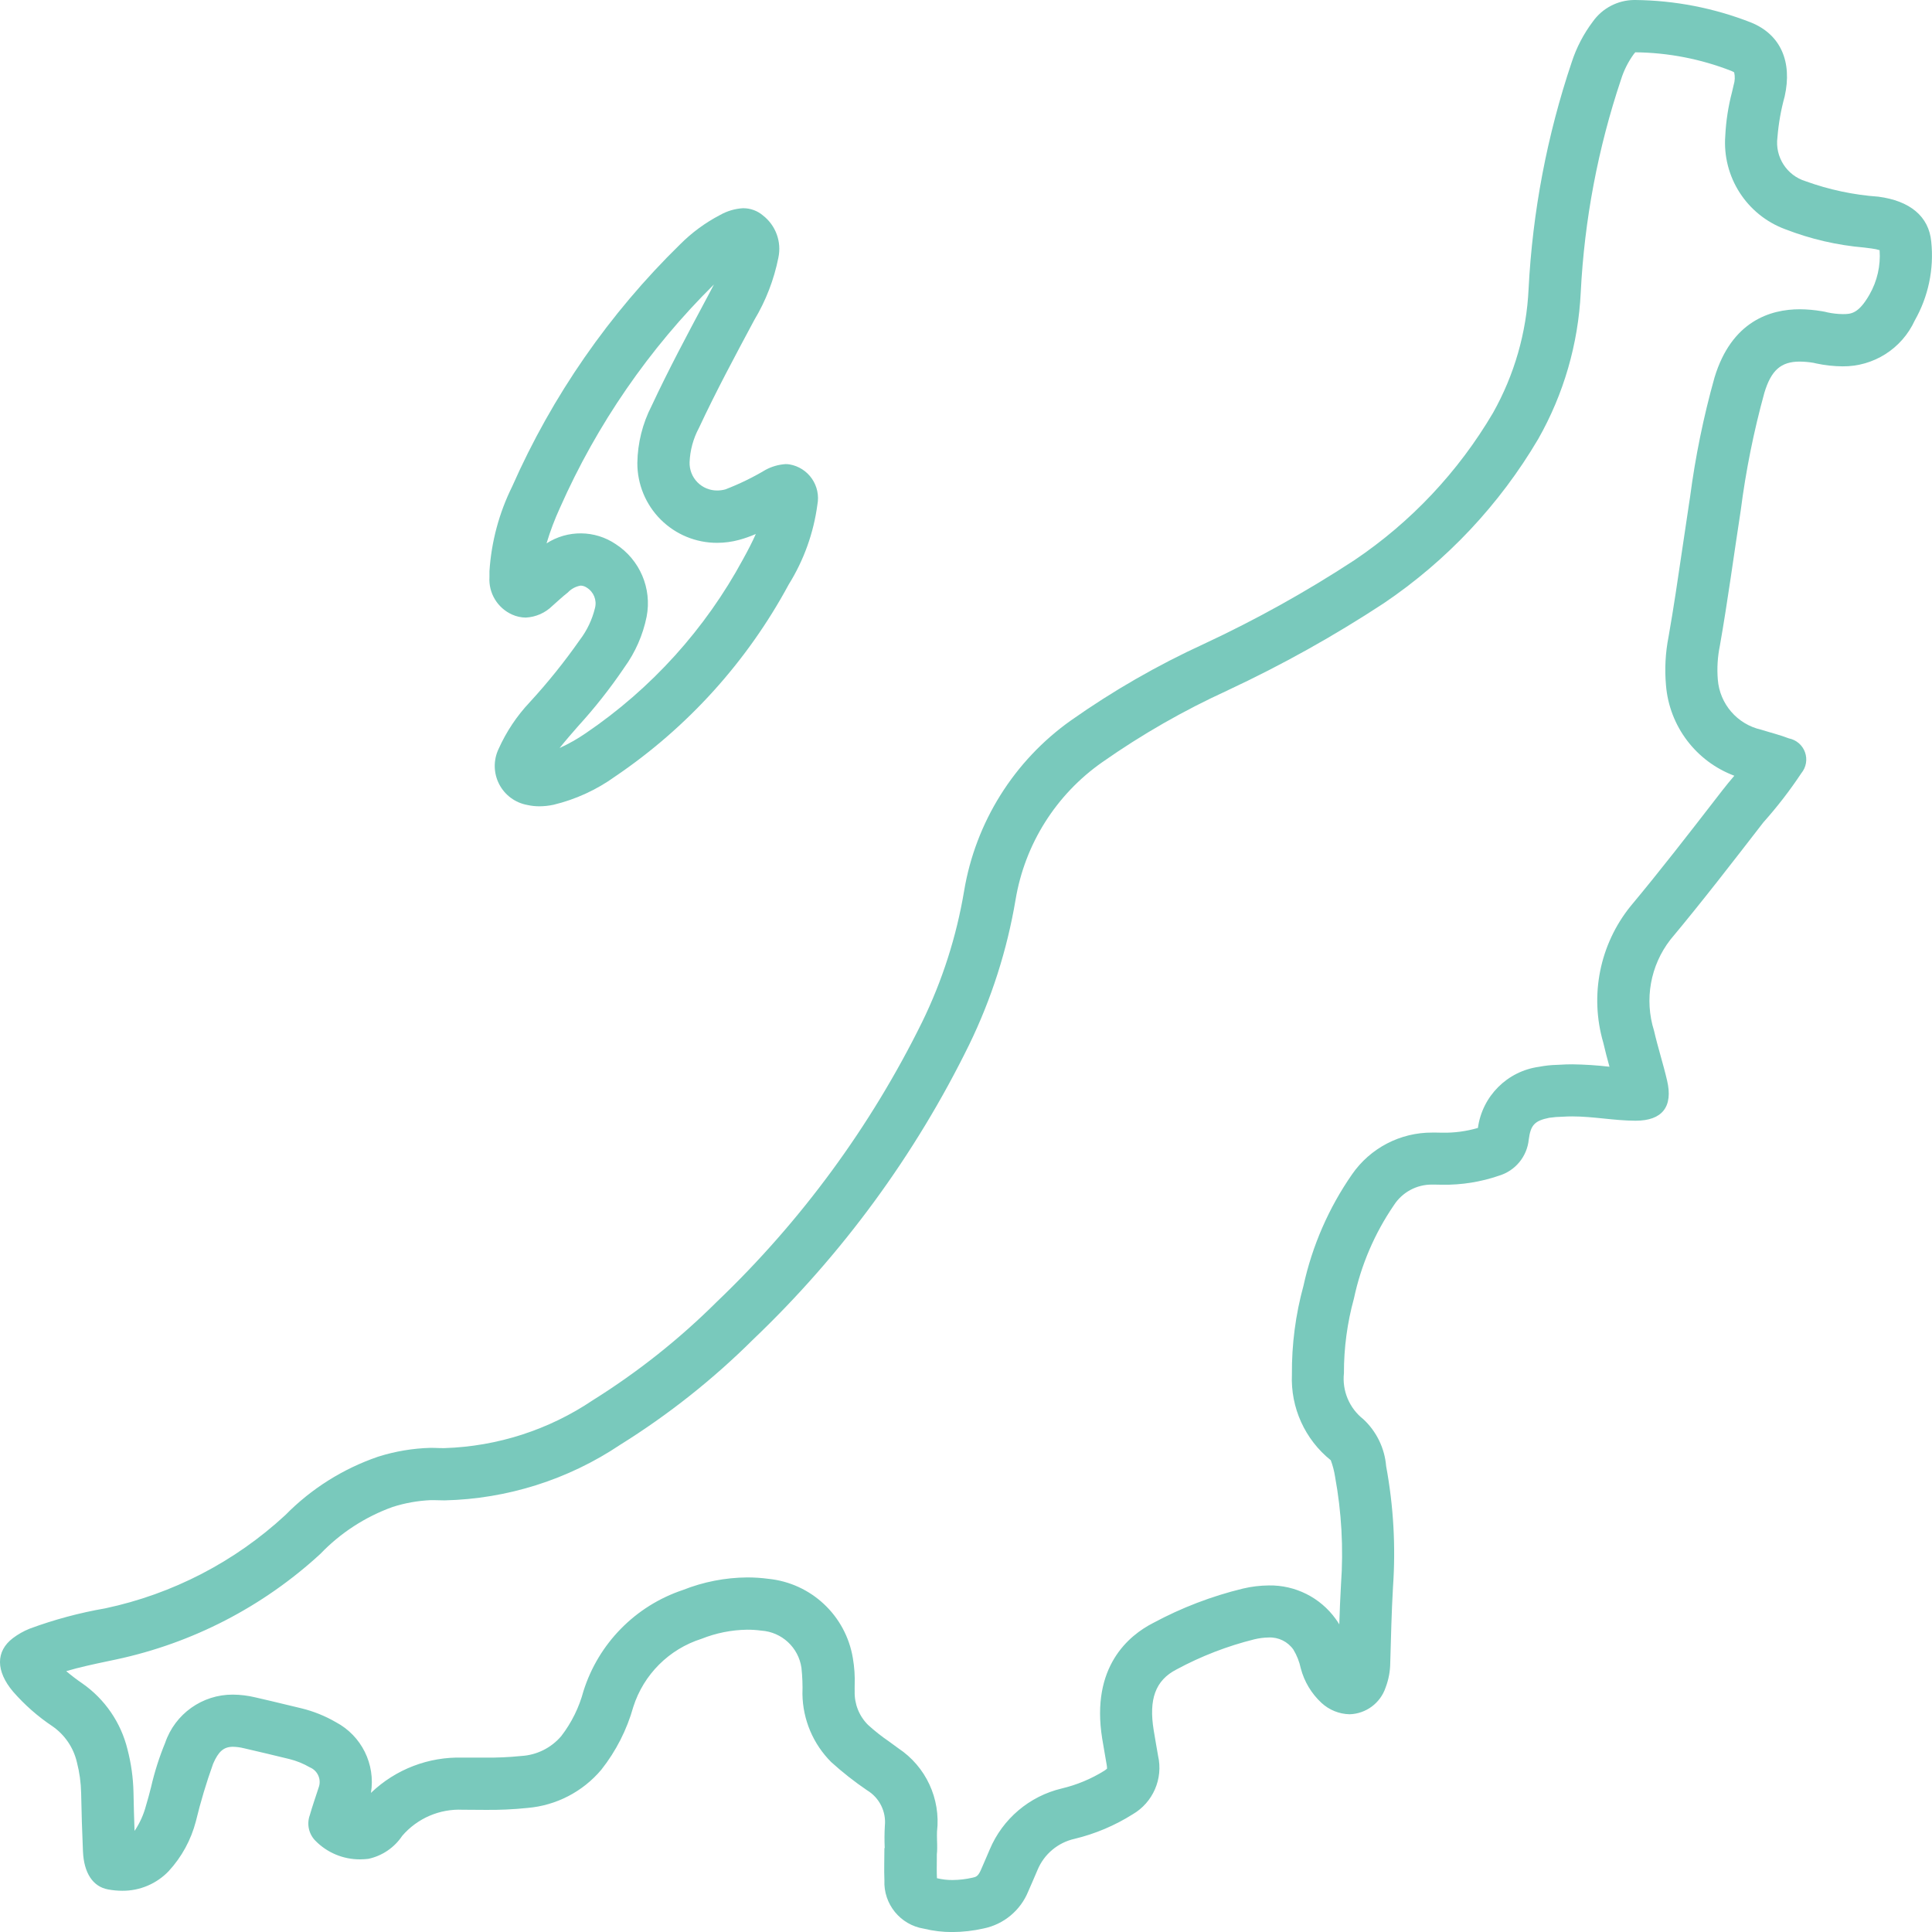
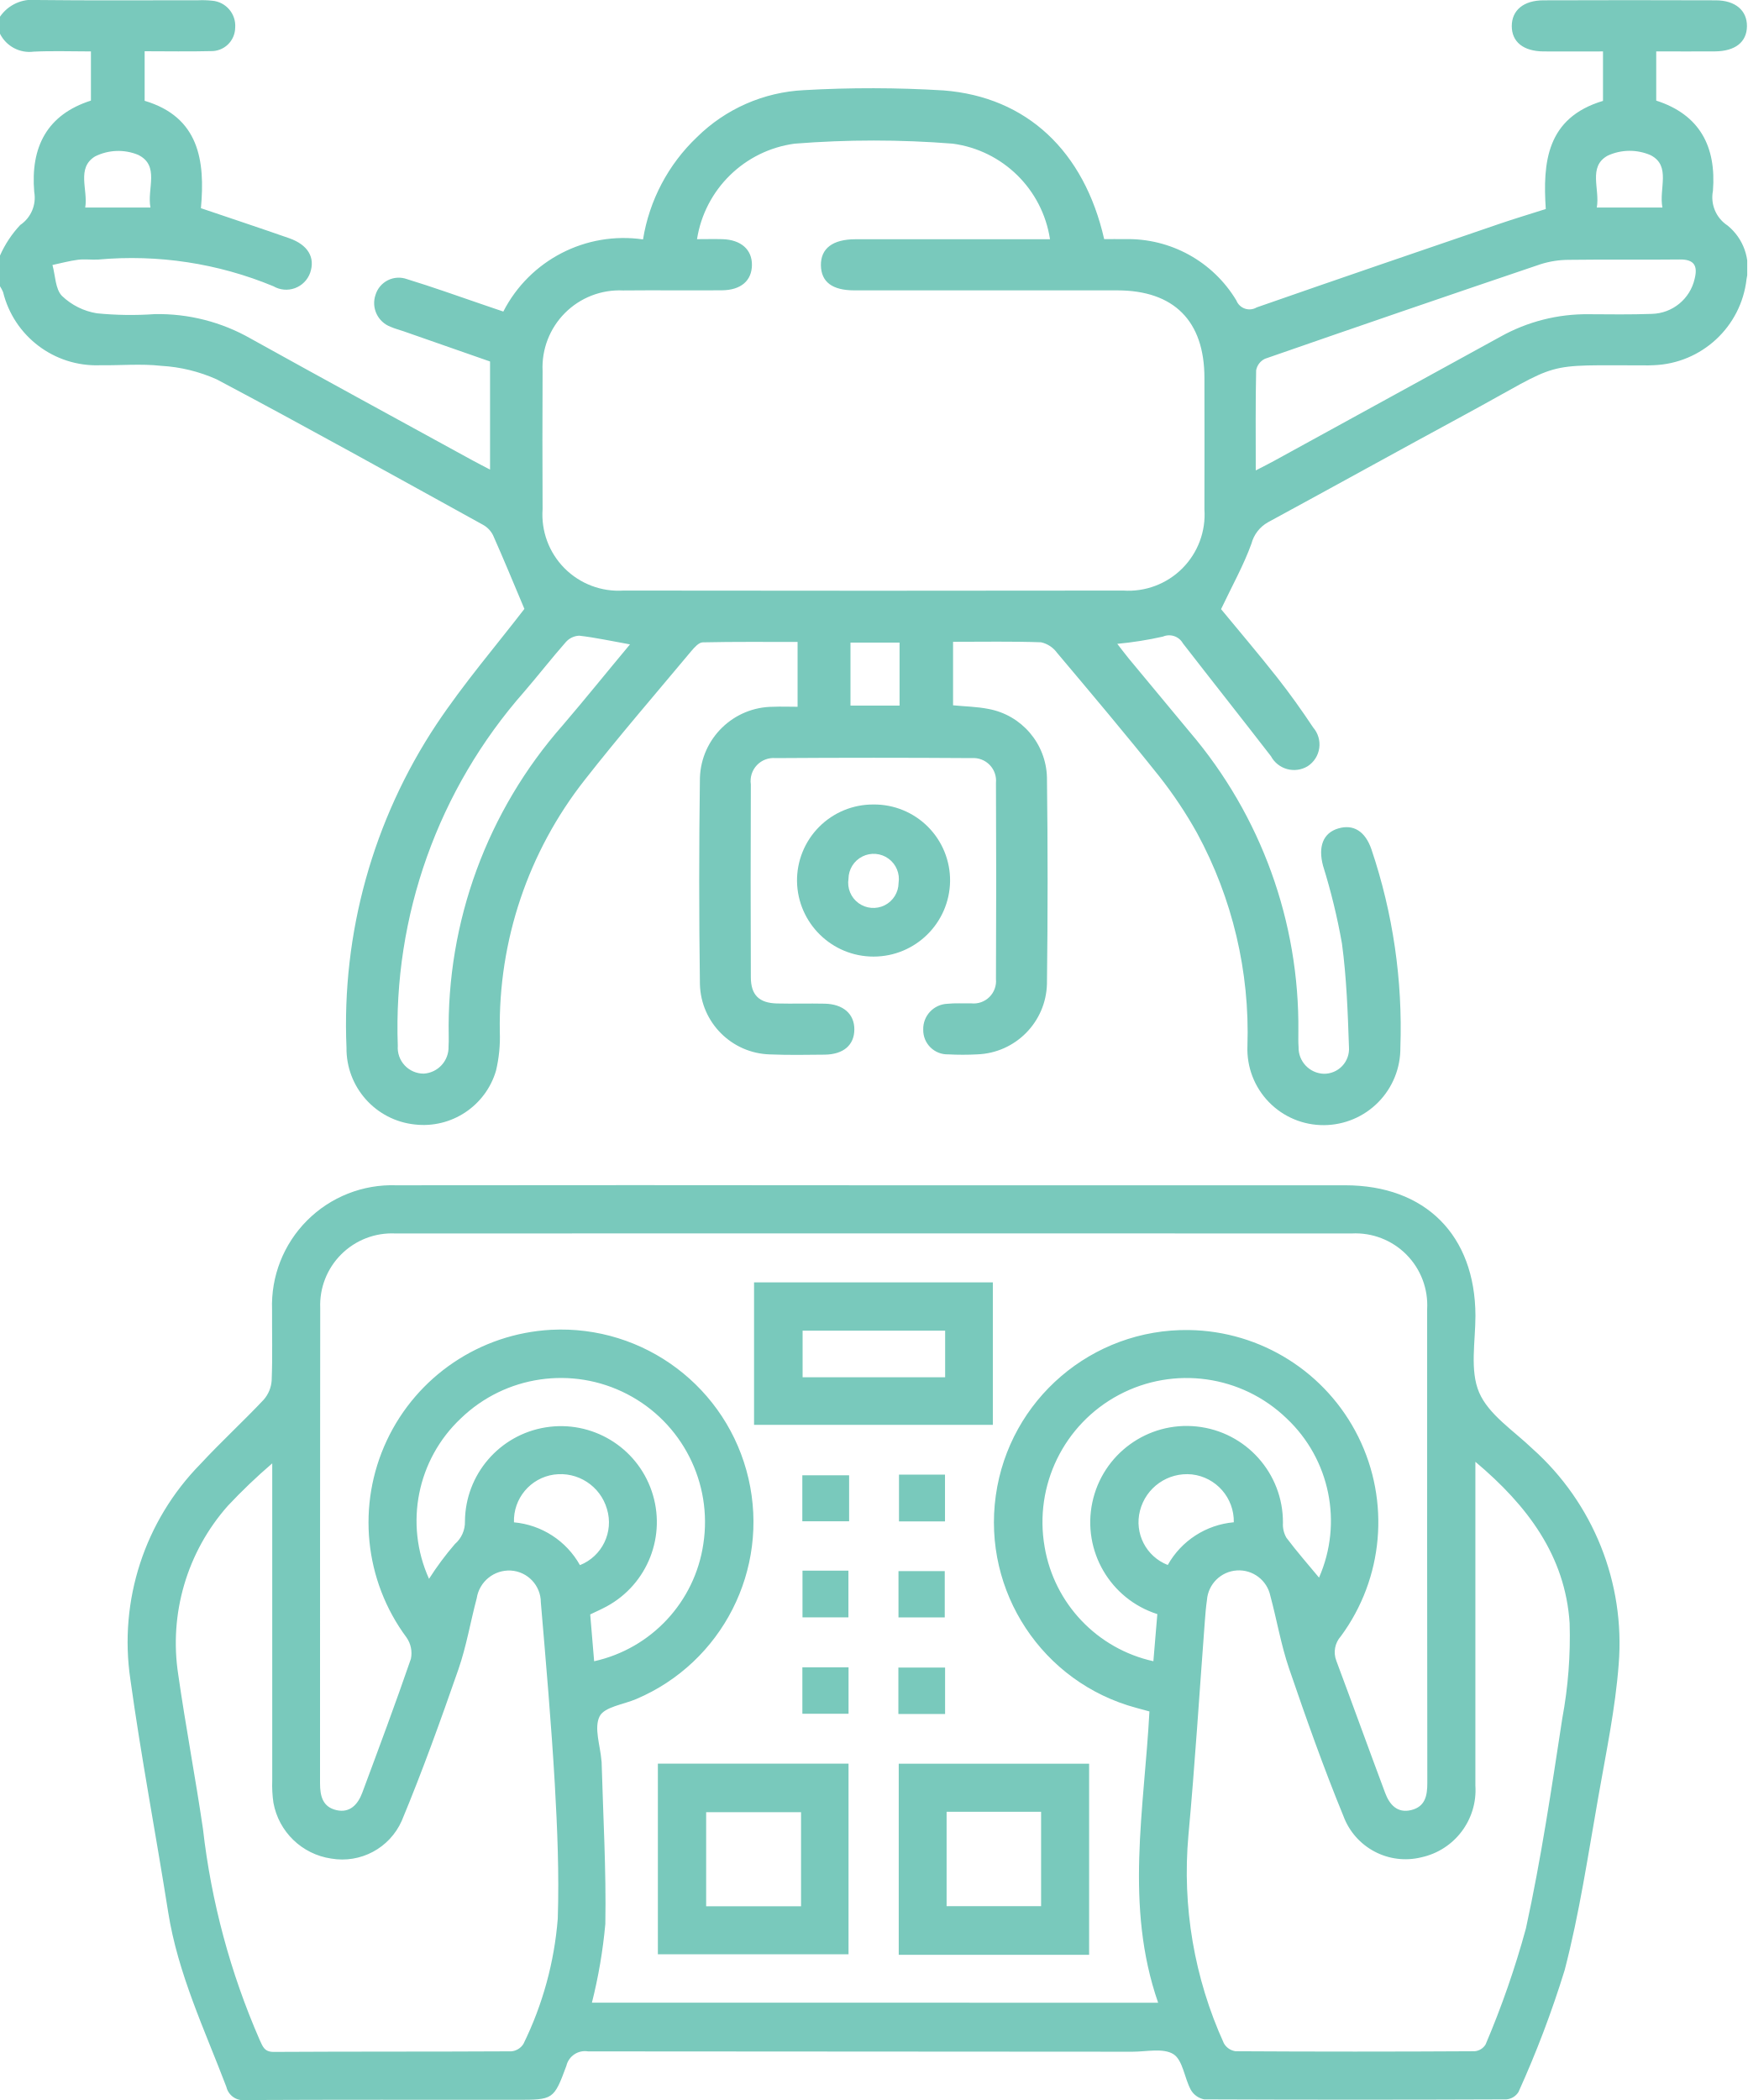
- <svg xmlns="http://www.w3.org/2000/svg" data-name="グループ 381" width="99.997" height="100">
+ <svg xmlns="http://www.w3.org/2000/svg" data-name="グループ 396" width="83.203" height="100">
  <defs>
    <clipPath id="a">
-       <path data-name="長方形 23827" fill="#79c9bc" d="M0 0h99.997v100H0z" />
+       <path data-name="長方形 23846" fill="#79c9bc" d="M0 0h83.203v100H0z" />
    </clipPath>
  </defs>
-   <g data-name="グループ 380" clip-path="url(#a)" fill="#79c9bc">
-     <path data-name="パス 518" d="M84.644 2.707a14.045 14.045 0 014.971.964 1 1 0 01.146.074 1.263 1.263 0 01-.027.654l-.084.363a11.036 11.036 0 00-.35 2.267 4.774 4.774 0 003.1 4.835 14.754 14.754 0 004.093.949l.389.05a2.307 2.307 0 01.406.086 4.045 4.045 0 01-.524 2.3c-.578 1.009-.972 1.009-1.391 1.009a4.062 4.062 0 01-.766-.085 3.136 3.136 0 00-.315-.066 7.268 7.268 0 00-1.132-.1c-1.526 0-3.53.612-4.416 3.529a44.242 44.242 0 00-1.268 6.2l-.043.28c-.123.8-.241 1.6-.358 2.4-.22 1.5-.447 3.045-.711 4.543a8.887 8.887 0 00-.133 2.51 5.477 5.477 0 003.537 4.683 21.58 21.58 0 00-.626.766l-.277.358c-1.448 1.871-2.944 3.805-4.471 5.633a7.774 7.774 0 00-1.41 7.053c.1.435.211.85.322 1.252a18.677 18.677 0 00-1.923-.125 9.57 9.57 0 00-.665.022l-.132.006a5.518 5.518 0 00-.923.1 3.7 3.7 0 00-3.167 3.165 6.164 6.164 0 01-1.839.246q-.165 0-.332-.006h-.19a5.018 5.018 0 00-4.156 2.166 16.165 16.165 0 00-2.51 5.757 16.855 16.855 0 00-.6 4.6 5.394 5.394 0 002.012 4.437 4.291 4.291 0 01.221.847 22.091 22.091 0 01.308 5.577c-.04.693-.067 1.385-.089 2.069a3.96 3.96 0 00-.186-.278 4.178 4.178 0 00-3.461-1.735 6.016 6.016 0 00-1.334.161 19.5 19.5 0 00-4.658 1.785c-1.24.634-3.232 2.253-2.633 5.978.051.319.107.638.163.957l.071.41a.986.986 0 01.017.191.952.952 0 01-.144.111 7.394 7.394 0 01-2.2.916 5.4 5.4 0 00-3.729 3.16l-.168.393c-.1.227-.193.453-.294.678-.146.324-.257.349-.424.386a4.845 4.845 0 01-1.037.122 3.343 3.343 0 01-.808-.094.177.177 0 010-.018c-.015-.3-.01-.625-.006-.974v-.241a2.729 2.729 0 00.018-.314c0-.145 0-.29-.008-.436 0-.165-.009-.351 0-.433a4.543 4.543 0 00-2-4.307c-.161-.119-.322-.236-.484-.354a9.845 9.845 0 01-1.09-.862 2.349 2.349 0 01-.688-1.731c-.005-.1 0-.209 0-.313a6.794 6.794 0 00-.095-1.414 4.936 4.936 0 00-4.375-4.1 8.279 8.279 0 00-1.087-.072 9.232 9.232 0 00-3.335.651A8.081 8.081 0 0030.2 87.53a6.594 6.594 0 01-1.147 2.327 2.939 2.939 0 01-2.069 1.032 16.685 16.685 0 01-1.9.085h-1.133A6.571 6.571 0 0019.2 92.8a3.5 3.5 0 00-1.818-3.662 6.732 6.732 0 00-1.789-.718l-.688-.165c-.563-.136-1.127-.272-1.692-.4a5.144 5.144 0 00-1.157-.142 3.685 3.685 0 00-3.509 2.5 14.581 14.581 0 00-.728 2.287c-.088.343-.171.668-.263.961a4.3 4.3 0 01-.592 1.308c-.024-.684-.043-1.356-.055-2.01a9.65 9.65 0 00-.309-2.208 5.861 5.861 0 00-2.349-3.425 9.911 9.911 0 01-.823-.628c.679-.2 1.413-.359 2.177-.519l.412-.087a22.571 22.571 0 0010.565-5.463A9.768 9.768 0 0120.321 78a7.607 7.607 0 011.974-.353h.14q.29.012.577.012a17.033 17.033 0 009.095-2.881 39.145 39.145 0 006.887-5.459 53.841 53.841 0 0011.171-15.247 27.678 27.678 0 002.4-7.5 10.862 10.862 0 014.5-7.129 40.742 40.742 0 016.459-3.7l.057-.029a64.171 64.171 0 008.05-4.494 26.48 26.48 0 007.988-8.5 17.016 17.016 0 002.2-7.592 41.2 41.2 0 012.087-11.02 4.538 4.538 0 01.664-1.316 1.1 1.1 0 01.074-.085M84.582 0a2.651 2.651 0 00-2.14 1.122 7.174 7.174 0 00-1.088 2.088 43.847 43.847 0 00-2.235 11.748 14.444 14.444 0 01-1.841 6.412A23.638 23.638 0 0170.095 29a62.263 62.263 0 01-7.775 4.327 43.178 43.178 0 00-6.881 3.957 13.56 13.56 0 00-5.539 8.844 24.84 24.84 0 01-2.167 6.766A51.559 51.559 0 0137.1 67.383a36.629 36.629 0 01-6.411 5.089 14.582 14.582 0 01-7.681 2.482c-.155 0-.311 0-.468-.009-.083 0-.166-.005-.249-.005a9.9 9.9 0 00-2.718.457 12.335 12.335 0 00-4.809 3.028 19.786 19.786 0 01-9.312 4.822A22.2 22.2 0 001.534 84.3a3.8 3.8 0 00-.873.494c-.885.68-.884 1.7.017 2.766a10.262 10.262 0 002.036 1.79 3.129 3.129 0 011.268 1.871A6.912 6.912 0 014.2 92.81q.028 1.508.094 3.017c.048 1.117.513 1.827 1.3 1.97a4.1 4.1 0 00.738.069 3.293 3.293 0 002.4-1.017 6.056 6.056 0 001.406-2.577 28.924 28.924 0 01.894-2.983c.273-.625.538-.876 1.03-.876a2.6 2.6 0 01.56.075c.784.177 1.565.371 2.347.558a4.007 4.007 0 011.069.432.819.819 0 01.455 1.046c-.153.478-.322.951-.459 1.433a1.266 1.266 0 00.286 1.314 3.213 3.213 0 002.312.969 3.774 3.774 0 00.438-.027 2.825 2.825 0 001.749-1.19 3.89 3.89 0 013.134-1.351h.034c.368 0 .735.007 1.1.007a18.9 18.9 0 002.213-.1 5.615 5.615 0 003.825-1.98 9.276 9.276 0 001.655-3.253 5.424 5.424 0 013.529-3.521 6.623 6.623 0 012.37-.472 5.441 5.441 0 01.728.048 2.251 2.251 0 012.076 1.928 9.6 9.6 0 01.051 1.355 5.081 5.081 0 001.49 3.522 17.019 17.019 0 001.857 1.46A1.918 1.918 0 0145.8 94.5a10.968 10.968 0 00-.007 1.157h-.016c0 .554-.023 1.109 0 1.661a2.429 2.429 0 002.044 2.51 6.091 6.091 0 001.468.175 7.523 7.523 0 001.621-.185 3.181 3.181 0 002.311-1.918c.165-.367.319-.738.479-1.107a2.716 2.716 0 011.927-1.617 10.063 10.063 0 003-1.268 2.786 2.786 0 001.315-3.026c-.076-.446-.157-.892-.229-1.338-.252-1.568.071-2.566 1.193-3.139a17.277 17.277 0 014.022-1.555 3.408 3.408 0 01.739-.094 1.48 1.48 0 011.277.625 3.121 3.121 0 01.385.977 3.728 3.728 0 001.071 1.783 2.214 2.214 0 001.454.589 2.029 2.029 0 001.865-1.385 3.666 3.666 0 00.24-1.276c.039-1.307.066-2.615.142-3.921a24.818 24.818 0 00-.354-6.255 3.736 3.736 0 00-1.185-2.439 2.66 2.66 0 01-1-2.378 14.416 14.416 0 01.519-3.872 13.52 13.52 0 012.064-4.819 2.326 2.326 0 011.981-1.071h.1q.211.007.421.007a8.6 8.6 0 002.944-.469 2.175 2.175 0 001.537-1.87c.1-.759.309-.973 1.063-1.126a5.355 5.355 0 01.7-.055c.161-.011.322-.016.483-.016 1.1 0 2.181.221 3.277.223h.01c1.378 0 1.947-.726 1.627-2.081-.2-.863-.477-1.711-.675-2.576a5.158 5.158 0 01.848-4.717c1.656-1.983 3.232-4.028 4.812-6.07a22.357 22.357 0 001.965-2.545 1.113 1.113 0 00-.645-1.8c-.468-.181-.958-.3-1.438-.451a2.888 2.888 0 01-2.242-2.6 6.2 6.2 0 01.108-1.75c.409-2.324.718-4.662 1.078-6.993a44.073 44.073 0 011.226-6.1c.35-1.154.852-1.609 1.827-1.609a4.64 4.64 0 01.713.063c.05.008.1.024.147.034a6.77 6.77 0 001.354.149 4.066 4.066 0 003.74-2.371 6.814 6.814 0 00.856-4.074c-.12-1.323-1.11-2.124-2.736-2.337a13.98 13.98 0 01-3.769-.8A2.085 2.085 0 0192 7.111a11.316 11.316 0 01.375-2.122c.4-1.791-.206-3.205-1.749-3.827A16.886 16.886 0 0084.644 0h-.062" />
-     <path data-name="パス 519" d="M36.949 14.732c-.092.18-.189.364-.29.553l-.147.275c-.939 1.759-1.911 3.578-2.785 5.448a6.681 6.681 0 00-.738 2.951 4.12 4.12 0 004.134 4.138 4.354 4.354 0 001.132-.152 6.189 6.189 0 00.866-.306c-.182.413-.405.844-.661 1.306a25.582 25.582 0 01-8.134 9 8.945 8.945 0 01-1.362.773c.159-.2.332-.407.509-.613.153-.178.308-.355.462-.532a26.613 26.613 0 002.34-2.964l.036-.054a6.747 6.747 0 001.159-2.639 3.647 3.647 0 00-1.6-3.752 3.251 3.251 0 00-3.581-.039 14.082 14.082 0 01.7-1.853 37.75 37.75 0 017.961-11.544m1.525-3.952a2.734 2.734 0 00-1.21.355 8.38 8.38 0 00-2.061 1.515 40.289 40.289 0 00-8.692 12.531 11.568 11.568 0 00-1.178 4.387v.3a1.992 1.992 0 001.175 1.947 1.762 1.762 0 00.706.155 2.109 2.109 0 001.377-.607c.265-.232.521-.476.8-.693a1.181 1.181 0 01.661-.355.577.577 0 01.323.108.954.954 0 01.422 1.045 4.45 4.45 0 01-.792 1.665 31.118 31.118 0 01-2.583 3.214 8.726 8.726 0 00-1.613 2.415 2.052 2.052 0 001.493 2.909 2.755 2.755 0 00.617.067 3.552 3.552 0 00.732-.08 9.087 9.087 0 003.182-1.46 28.118 28.118 0 008.989-9.94 10.426 10.426 0 001.485-4.134 1.774 1.774 0 00-1.437-2.082 1.316 1.316 0 00-.209-.016 2.521 2.521 0 00-1.041.3 13.565 13.565 0 01-2.077 1.009 1.609 1.609 0 01-.425.057 1.42 1.42 0 01-1.426-1.459 4.1 4.1 0 01.484-1.779c.887-1.9 1.88-3.744 2.868-5.592a10.1 10.1 0 001.243-3.217 2.189 2.189 0 00-.8-2.191 1.563 1.563 0 00-1.006-.372" />
+   <g data-name="グループ 395" clip-path="url(#a)" fill="#79c9bc">
+     <path data-name="パス 545" d="M0 .795A1.856 1.856 0 011.736 0c2.573.03 5.146.011 7.718.012a4.357 4.357 0 01.646.021 1.2 1.2 0 011.1 1.285 1.131 1.131 0 01-1.171 1.116C9 2.46 7.975 2.44 6.888 2.44V4.8c2.594.773 2.887 2.85 2.68 5.114 1.452.492 2.831.95 4.2 1.428.9.315 1.254.922 1 1.653a1.211 1.211 0 01-1.749.636 17.617 17.617 0 00-8.334-1.272c-.324.019-.654-.03-.974.011-.408.052-.809.163-1.213.249.139.5.134 1.149.454 1.473a3.126 3.126 0 001.66.827 16.279 16.279 0 002.757.039 8.874 8.874 0 014.579 1.17c3.5 1.944 7.016 3.856 10.526 5.78.258.141.52.274.862.453v-5.147l-4.118-1.439c-.2-.071-.417-.123-.613-.211a1.208 1.208 0 01-.721-1.529 1.155 1.155 0 011.5-.742c1.214.372 2.41.8 3.613 1.212l.971.331a6.442 6.442 0 016.653-3.436 8.608 8.608 0 012.566-4.867 7.793 7.793 0 015.094-2.24 56.227 56.227 0 016.656.013c3.967.312 6.693 2.9 7.644 7.081.311 0 .653-.005.994 0a6.017 6.017 0 015.3 2.919.671.671 0 00.967.333c3.853-1.346 7.716-2.665 11.578-3.986.69-.236 1.39-.444 2.19-.7-.144-2.2.024-4.342 2.725-5.149V2.449c-.96 0-1.9.007-2.837 0-.958-.009-1.507-.456-1.507-1.206S72.548.018 73.5.015q4.1-.015 8.2 0c.94 0 1.5.487 1.49 1.239s-.559 1.184-1.52 1.193c-.916.008-1.832 0-2.8 0v2.344c2.068.666 2.867 2.183 2.7 4.3a1.6 1.6 0 00.691 1.644 2.592 2.592 0 01.91 2.556 4.623 4.623 0 01-4.425 4.1c-.081 0-.162.008-.244.008-5.251 0-3.978-.234-8.717 2.335-3.139 1.7-6.262 3.431-9.4 5.134a1.645 1.645 0 00-.792 1.023c-.371 1.026-.911 1.99-1.446 3.116.8.973 1.762 2.1 2.68 3.265.6.764 1.168 1.56 1.706 2.371a1.233 1.233 0 01-.262 1.844 1.251 1.251 0 01-1.749-.478c-1.391-1.8-2.8-3.577-4.193-5.375a.751.751 0 00-.95-.32 17.284 17.284 0 01-2.174.345c.2.254.367.48.547.7q1.45 1.752 2.906 3.5a21.621 21.621 0 015.17 14.267c0 .244-.008.488.01.731a1.244 1.244 0 001.2 1.275 1.185 1.185 0 001.2-1.27c-.056-1.647-.114-3.3-.334-4.933a29.888 29.888 0 00-.9-3.7c-.244-.913 0-1.564.724-1.779s1.287.135 1.582 1a26.6 26.6 0 011.376 9.428 3.66 3.66 0 01-3.636 3.7 3.622 3.622 0 01-3.647-3.766 19.9 19.9 0 00-2.4-10.145 20.44 20.44 0 00-1.8-2.7c-1.586-1.99-3.228-3.936-4.867-5.882a1.285 1.285 0 00-.76-.5c-1.375-.049-2.753-.023-4.191-.023v3.024c.572.056 1.139.064 1.686.173a3.406 3.406 0 012.785 3.259q.062 4.914 0 9.83a3.446 3.446 0 01-3.32 3.36 12.788 12.788 0 01-1.38 0 1.156 1.156 0 01-1.192-1.176 1.2 1.2 0 011.15-1.233c.375-.039.757-.012 1.136-.02a1.067 1.067 0 001.178-1.157q.023-4.671 0-9.343a1.078 1.078 0 00-1.149-1.179q-4.671-.032-9.343 0a1.093 1.093 0 00-1.181 1.248q-.018 4.59 0 9.181c0 .852.393 1.233 1.243 1.255.758.019 1.517-.007 2.275.01.886.02 1.414.491 1.411 1.228s-.509 1.19-1.418 1.2c-.866.011-1.734.023-2.6-.012a3.433 3.433 0 01-3.336-3.341q-.068-4.914 0-9.83a3.5 3.5 0 013.488-3.383c.372-.016.746 0 1.163 0v-3.087c-1.5 0-3.009-.015-4.514.019-.188 0-.4.243-.551.42-1.7 2.036-3.438 4.045-5.073 6.133a18.893 18.893 0 00-4.042 12 6.835 6.835 0 01-.182 1.847 3.6 3.6 0 01-3.863 2.559 3.635 3.635 0 01-3.256-3.66A25.843 25.843 0 0120.779 34.5c1.317-1.976 2.876-3.79 4.193-5.505-.511-1.212-.985-2.366-1.492-3.505a1.158 1.158 0 00-.48-.5c-4.216-2.325-8.422-4.668-12.676-6.923a7.5 7.5 0 00-2.644-.646c-.963-.108-1.947-.015-2.922-.028A4.58 4.58 0 01.147 13.91 1.659 1.659 0 000 13.632v-1.463a5.208 5.208 0 01.963-1.455A1.568 1.568 0 001.63 9.14c-.181-2.133.606-3.683 2.7-4.35V2.449c-.947 0-1.837-.033-2.723.01A1.566 1.566 0 010 1.607zm50 10.591a5.412 5.412 0 00-4.628-4.545 47.641 47.641 0 00-7.531 0 5.443 5.443 0 00-4.649 4.548c.412 0 .814-.011 1.215 0 .884.028 1.41.5 1.4 1.235s-.511 1.189-1.424 1.2c-1.57.012-3.141-.009-4.712.007a3.665 3.665 0 00-3.833 3.835q-.016 3.29 0 6.58a3.625 3.625 0 003.853 3.876q11.9.017 23.8 0a3.628 3.628 0 003.864-3.867c.009-2.085 0-4.17 0-6.256 0-2.714-1.449-4.171-4.152-4.172H40.692c-1.061 0-1.584-.4-1.6-1.187-.013-.806.556-1.244 1.637-1.247H50M59.8 22.4c.392-.2.655-.334.911-.475q5.373-2.943 10.742-5.893a8.411 8.411 0 014.2-1.069c1 .006 2 .02 3.006-.016a2.144 2.144 0 002.041-1.673c.153-.611-.017-.926-.706-.918-1.76.02-3.521-.007-5.281.017a4.478 4.478 0 00-1.357.211q-6.568 2.222-13.117 4.5a.759.759 0 00-.421.548c-.034 1.542-.019 3.084-.019 4.764M30 30.685c-.89-.16-1.649-.326-2.417-.414a.9.9 0 00-.644.311c-.679.771-1.31 1.585-1.981 2.363A24.162 24.162 0 0018.943 49.8a1.234 1.234 0 001.233 1.325 1.257 1.257 0 001.184-1.3c.012-.162.009-.325.008-.487A21.752 21.752 0 0126.8 34.533c1.071-1.25 2.1-2.533 3.2-3.848M7.165 9.883c-.174-.9.459-2-.591-2.511a2.479 2.479 0 00-2.048.077c-.9.553-.324 1.6-.468 2.434zm72 0c-.177-.9.421-1.981-.555-2.49a2.5 2.5 0 00-2.055.02c-.946.527-.358 1.591-.515 2.469zM40.5 33.6h2.337v-3H40.5z" />
+     <path data-name="パス 546" d="M41.594 38.309a3.613 3.613 0 013.649 3.653 3.645 3.645 0 01-7.289.01 3.617 3.617 0 013.639-3.663m-1.188 3.538a1.2 1.2 0 102.385.2 1.2 1.2 0 10-2.385-.2" />
+     <path data-name="パス 547" d="M41.64 56.442h22.413c3.826 0 6.195 2.378 6.208 6.206 0 1.233-.275 2.608.176 3.661s1.641 1.816 2.536 2.675a12.422 12.422 0 014.109 10.267c-.159 2.109-.6 4.2-.965 6.288-.49 2.767-.9 5.559-1.607 8.274a48.971 48.971 0 01-2.2 5.806.749.749 0 01-.574.351q-7.2.029-14.393 0a.938.938 0 01-.642-.465c-.3-.56-.374-1.4-.821-1.687-.483-.305-1.288-.117-1.952-.117q-12.961-.005-25.922-.016a.911.911 0 00-1.036.69c-.6 1.626-.632 1.615-2.378 1.615-4.3 0-8.593-.009-12.889.012a.825.825 0 01-.924-.629c-1.041-2.736-2.308-5.39-2.771-8.322-.584-3.7-1.286-7.376-1.8-11.082a12.094 12.094 0 013.336-10.253c.972-1.05 2.03-2.02 3.012-3.062a1.541 1.541 0 00.381-.919c.045-1.12.013-2.243.019-3.364a5.72 5.72 0 015.912-5.929q11.385-.013 22.771 0M55.15 95.367c-1.6-4.607-.659-9.225-.414-13.87l-.632-.172a9.153 9.153 0 012.519-17.99 9.153 9.153 0 017.23 14.58 1.134 1.134 0 00-.216 1.172c.783 2.094 1.542 4.2 2.325 6.292.208.558.582.978 1.244.814s.764-.683.763-1.287q-.013-11.279-.008-22.558a3.42 3.42 0 00-3.589-3.612q-22.775-.007-45.551 0a3.417 3.417 0 00-3.572 3.556q-.012 11.315-.009 22.629c0 .608.128 1.124.778 1.275s1.028-.276 1.235-.832c.788-2.118 1.579-4.236 2.314-6.372a1.309 1.309 0 00-.206-1.013 9.189 9.189 0 016.881-14.655 9.162 9.162 0 014.063 17.58c-.61.263-1.524.373-1.752.828-.275.548.032 1.388.087 2.1 0 .024.008.047.009.071.071 2.571.222 5.144.177 7.713a24.282 24.282 0 01-.639 3.75zm15.108-25.76v15.42a3.276 3.276 0 01-2.568 3.415 3.153 3.153 0 01-3.715-1.96c-.948-2.309-1.781-4.667-2.589-7.029-.384-1.124-.582-2.31-.892-3.46a1.528 1.528 0 00-3.019.2c-.048.33-.075.664-.1 1-.258 3.4-.469 6.809-.783 10.206a19.675 19.675 0 001.689 9.9.758.758 0 00.556.379q5.694.034 11.387 0a.675.675 0 00.52-.322 42.922 42.922 0 001.92-5.525c.722-3.3 1.22-6.659 1.732-10a21.25 21.25 0 00.35-4.541c-.209-3.2-2-5.588-4.488-7.681m-57.3.08a26.944 26.944 0 00-2.106 2.014 9.854 9.854 0 00-2.363 8.049c.352 2.454.817 4.891 1.177 7.344a34.987 34.987 0 002.7 10.043c.144.3.21.574.669.571 3.772-.022 7.544-.007 11.316-.028a.757.757 0 00.574-.351 16.485 16.485 0 001.636-5.966c.069-2.138-.019-4.287-.142-6.425-.167-2.882-.42-5.759-.664-8.635a1.522 1.522 0 00-1.43-1.517 1.56 1.56 0 00-1.623 1.317c-.3 1.13-.492 2.292-.874 3.391-.844 2.425-1.713 4.846-2.7 7.216a3.1 3.1 0 01-3.358 1.791 3.281 3.281 0 01-2.749-2.656 5.848 5.848 0 01-.057-1.069V69.692m7.469 5.486a14.306 14.306 0 011.228-1.651 1.381 1.381 0 00.48-1.085 4.569 4.569 0 116.749 4.054c-.246.133-.5.245-.784.381l.187 2.23a6.726 6.726 0 005.2-5.585 6.862 6.862 0 00-11.547-5.98 6.7 6.7 0 00-1.52 7.631m34.683 1.688a4.588 4.588 0 115.985-4.35 1.263 1.263 0 00.164.713c.5.665 1.051 1.293 1.554 1.9a6.706 6.706 0 00-1.544-7.582 6.862 6.862 0 00-11.522 6.125 6.722 6.722 0 005.178 5.439l.188-2.241M27.617 74.53a2.188 2.188 0 001.288-2.668 2.3 2.3 0 00-2.53-1.643 2.221 2.221 0 00-1.9 2.273 4.017 4.017 0 013.142 2.038m27.992-.007a4.013 4.013 0 013.145-2.034 2.252 2.252 0 00-1.995-2.279 2.311 2.311 0 00-2.474 1.732 2.185 2.185 0 001.324 2.581" />
+     <path data-name="パス 548" d="M35.908 61.065h11.371v6.785H35.908zm9.1 2.3H38.22v2.219h6.788z" />
+     <path data-name="パス 549" d="M31.328 83.983h9.079v9.078h-9.079zm6.818 2.312h-4.519v4.48h4.519z" />
+     <path data-name="パス 550" d="M51.864 93.086h-9.066v-9.1h9.066zm-6.787-2.316h4.5v-4.495h-4.5z" />
+     <path data-name="長方形 23840" d="M38.207 70.252h2.228v2.19h-2.228z" />
+     <path data-name="長方形 23841" d="M42.81 70.22h2.191v2.228H42.81z" />
+     <path data-name="長方形 23842" d="M38.215 74.793h2.187v2.225h-2.187z" />
+     <path data-name="長方形 23843" d="M42.786 74.815h2.203v2.205h-2.203z" />
+     <path data-name="長方形 23844" d="M38.209 79.396h2.199v2.211h-2.199z" />
+     <path data-name="長方形 23845" d="M42.781 79.408h2.224v2.211h-2.224z" />
  </g>
</svg>
